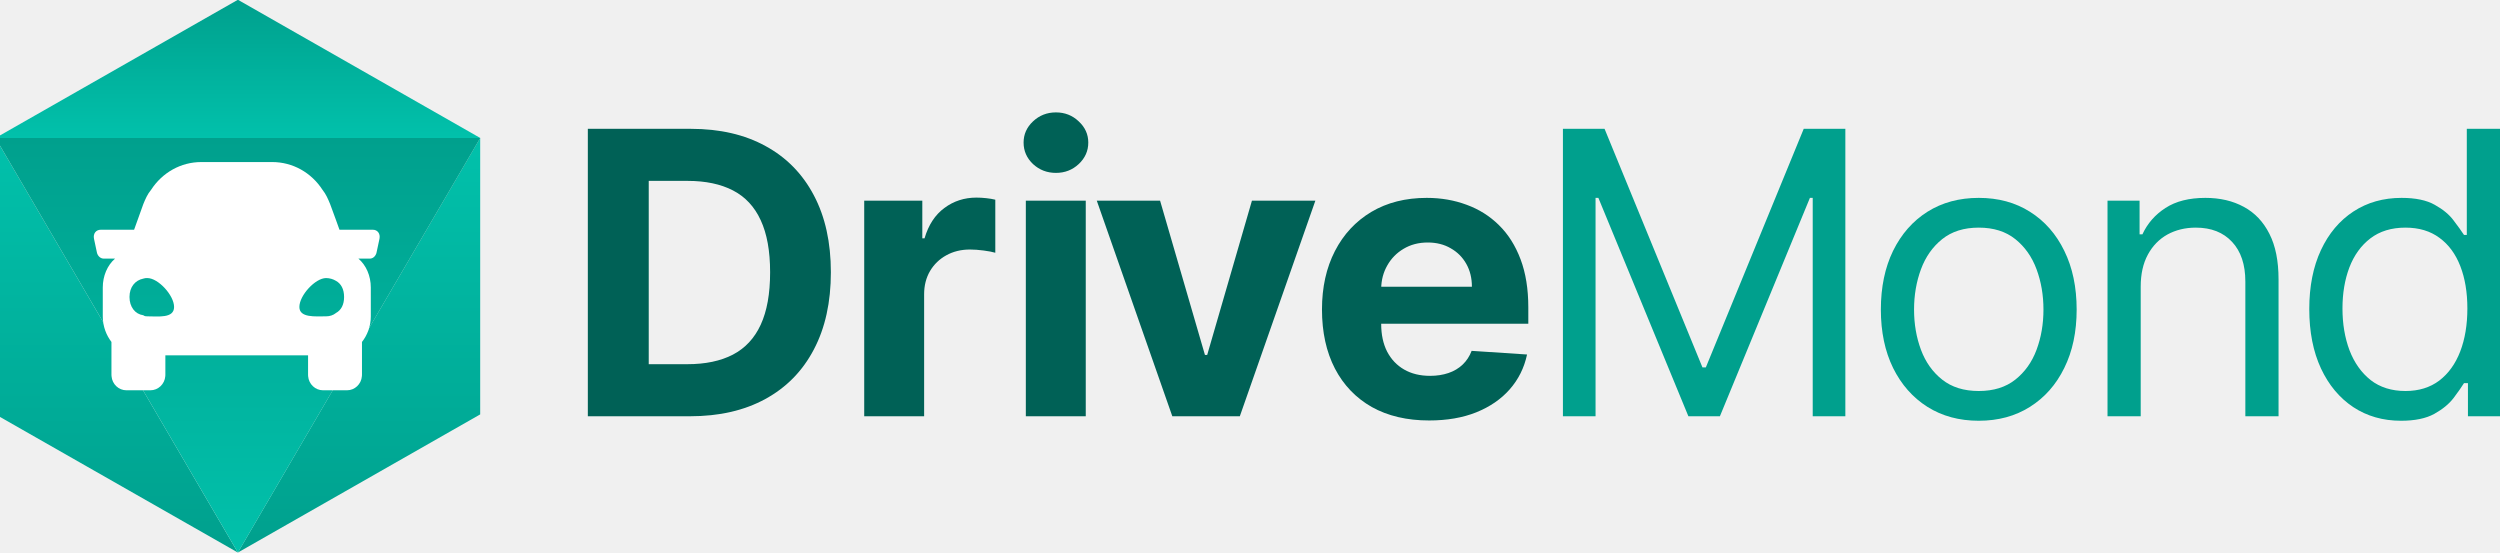
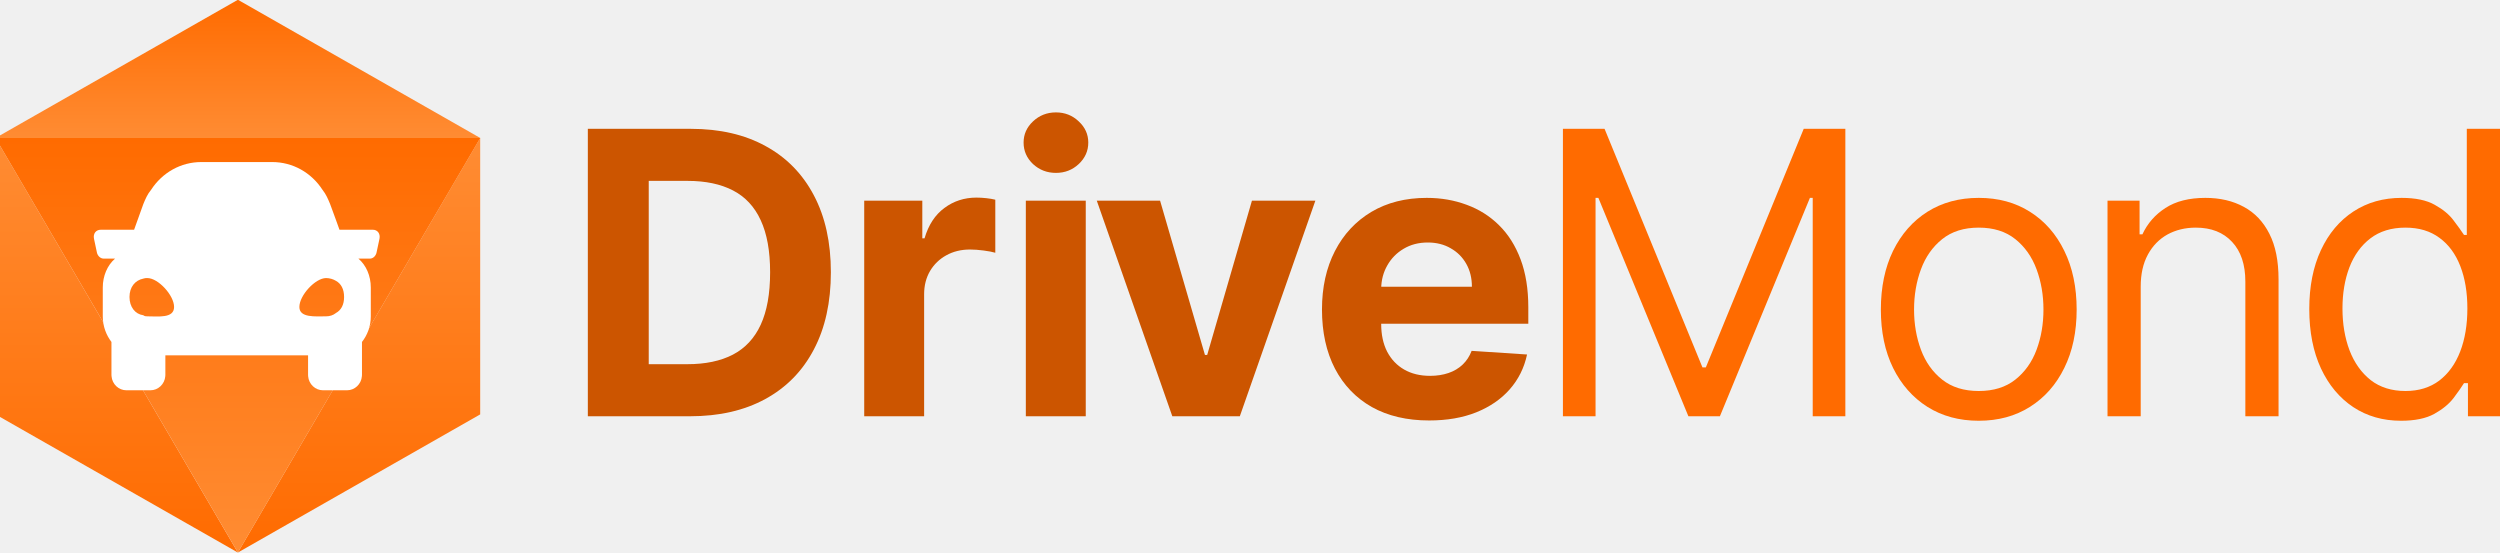
<svg xmlns="http://www.w3.org/2000/svg" width="172" height="38" viewBox="0 0 172 38" fill="none">
  <g clip-path="url(#clip0_9759_1686)">
    <g clip-path="url(#clip1_9759_1686)">
      <path d="M-0.309 28.51L16.367 38.016L-0.309 9.494L-0.309 28.51Z" fill="url(#paint0_linear_9759_1686)" />
      <path d="M16.367 -0.016L-0.309 9.493L33.041 9.493L16.367 -0.016Z" fill="url(#paint1_linear_9759_1686)" />
      <path d="M16.363 38.016L33.037 28.51V9.494L16.363 38.016Z" fill="url(#paint2_linear_9759_1686)" />
      <path d="M-0.309 9.494L16.367 38.016L33.041 9.494L-0.309 9.494Z" fill="url(#paint3_linear_9759_1686)" />
      <path d="M25.651 15.806H23.356L23.11 15.122L22.715 14.047C22.574 13.705 22.433 13.364 22.188 13.059C21.414 11.87 20.14 11.149 18.724 11.149H13.848C12.442 11.149 11.167 11.872 10.395 13.059C10.139 13.364 9.999 13.705 9.858 14.047L9.226 15.806H6.931C6.606 15.806 6.394 16.072 6.466 16.424L6.676 17.412C6.746 17.64 6.931 17.793 7.141 17.793H7.915C7.388 18.249 7.071 18.981 7.071 19.78V21.767C7.071 22.462 7.318 23.069 7.668 23.526L7.668 25.778C7.668 25.811 7.668 25.845 7.673 25.877C7.715 26.436 8.172 26.851 8.69 26.851H10.355C10.874 26.851 11.331 26.435 11.373 25.877C11.376 25.843 11.377 25.811 11.377 25.778L11.377 24.447H21.195V25.778C21.195 25.813 21.197 25.848 21.199 25.881C21.244 26.438 21.7 26.851 22.217 26.851L23.882 26.851C24.401 26.851 24.858 26.435 24.899 25.877C24.902 25.843 24.904 25.811 24.904 25.778V23.526C25.264 23.069 25.511 22.462 25.511 21.767V19.78C25.511 18.981 25.194 18.249 24.659 17.793H25.441C25.651 17.793 25.827 17.641 25.898 17.412L26.109 16.424C26.179 16.072 25.969 15.806 25.652 15.806H25.651ZM10.139 21.764C10.034 21.764 9.964 21.764 9.858 21.689C9.296 21.613 8.909 21.119 8.909 20.433C8.909 19.748 9.296 19.283 9.858 19.169C9.963 19.131 10.033 19.131 10.139 19.131C10.886 19.131 11.977 20.32 11.977 21.119C11.977 21.917 10.886 21.764 10.139 21.764ZM23.111 21.537C22.926 21.689 22.681 21.764 22.434 21.764C21.695 21.764 20.597 21.878 20.597 21.119C20.597 20.32 21.695 19.131 22.434 19.131C22.681 19.131 22.926 19.207 23.111 19.321C23.463 19.51 23.673 19.891 23.673 20.433C23.673 20.976 23.463 21.346 23.111 21.535V21.537Z" fill="white" />
    </g>
-     <path d="M47.468 28.639H40.443V8.863H47.526C49.52 8.863 51.236 9.259 52.674 10.051C54.113 10.836 55.219 11.966 55.994 13.44C56.774 14.914 57.164 16.678 57.164 18.732C57.164 20.791 56.774 22.562 55.994 24.042C55.219 25.523 54.107 26.659 52.655 27.451C51.21 28.243 49.481 28.639 47.468 28.639ZM44.633 25.056H47.294C48.533 25.056 49.575 24.837 50.42 24.4C51.271 23.955 51.91 23.27 52.336 22.343C52.768 21.41 52.984 20.206 52.984 18.732C52.984 17.27 52.768 16.076 52.336 15.149C51.91 14.222 51.275 13.54 50.429 13.102C49.584 12.664 48.542 12.445 47.304 12.445H44.633V25.056Z" fill="#006156" />
-     <path d="M59.458 28.639V13.807H63.455V16.395H63.609C63.88 15.474 64.335 14.779 64.974 14.309C65.612 13.833 66.348 13.595 67.18 13.595C67.386 13.595 67.609 13.607 67.848 13.633C68.087 13.659 68.296 13.694 68.477 13.739V17.389C68.283 17.331 68.016 17.28 67.674 17.235C67.332 17.19 67.019 17.167 66.735 17.167C66.129 17.167 65.587 17.299 65.109 17.563C64.638 17.821 64.264 18.181 63.987 18.645C63.716 19.108 63.58 19.642 63.58 20.247V28.639H59.458Z" fill="#006156" />
-     <path d="M70.577 28.639V13.807H74.7V28.639H70.577ZM72.648 11.895C72.035 11.895 71.51 11.692 71.071 11.287C70.639 10.875 70.423 10.382 70.423 9.809C70.423 9.243 70.639 8.757 71.071 8.351C71.51 7.939 72.035 7.733 72.648 7.733C73.261 7.733 73.784 7.939 74.216 8.351C74.655 8.757 74.874 9.243 74.874 9.809C74.874 10.382 74.655 10.875 74.216 11.287C73.784 11.692 73.261 11.895 72.648 11.895Z" fill="#006156" />
-     <path d="M90.497 13.807L85.3 28.639H80.655L75.459 13.807H79.814L82.9 24.419H83.055L86.133 13.807H90.497Z" fill="#006156" />
-     <path d="M98.326 28.928C96.797 28.928 95.481 28.619 94.377 28.001C93.281 27.377 92.436 26.495 91.842 25.356C91.249 24.21 90.952 22.855 90.952 21.29C90.952 19.765 91.249 18.426 91.842 17.273C92.436 16.121 93.271 15.223 94.348 14.579C95.432 13.936 96.703 13.614 98.161 13.614C99.142 13.614 100.054 13.772 100.9 14.087C101.751 14.396 102.493 14.863 103.125 15.487C103.764 16.112 104.261 16.897 104.616 17.843C104.97 18.783 105.148 19.884 105.148 21.145V22.275H95.026V19.726H101.267C101.267 19.134 101.138 18.609 100.88 18.152C100.622 17.695 100.264 17.338 99.806 17.08C99.355 16.817 98.829 16.684 98.229 16.684C97.603 16.684 97.048 16.829 96.564 17.119C96.087 17.402 95.713 17.785 95.442 18.268C95.171 18.744 95.032 19.276 95.026 19.861V22.285C95.026 23.019 95.161 23.653 95.432 24.187C95.71 24.721 96.1 25.134 96.603 25.423C97.106 25.713 97.703 25.858 98.393 25.858C98.851 25.858 99.271 25.793 99.651 25.665C100.032 25.536 100.358 25.343 100.629 25.085C100.9 24.828 101.106 24.512 101.248 24.139L105.061 24.39C104.867 25.304 104.47 26.102 103.87 26.785C103.277 27.461 102.509 27.988 101.567 28.368C100.632 28.742 99.551 28.928 98.326 28.928Z" fill="#006156" />
-     <path d="M107.529 8.863H110.394L117.129 25.278H117.361L124.096 8.863H126.96V28.639H124.715V13.614H124.522L118.329 28.639H116.161L109.968 13.614H109.774V28.639H107.529V8.863Z" fill="#00A08D" />
-     <path d="M136.138 28.948C134.797 28.948 133.619 28.629 132.606 27.992C131.6 27.354 130.813 26.463 130.245 25.317C129.684 24.171 129.403 22.832 129.403 21.3C129.403 19.755 129.684 18.407 130.245 17.254C130.813 16.102 131.6 15.207 132.606 14.57C133.619 13.932 134.797 13.614 136.138 13.614C137.48 13.614 138.654 13.932 139.661 14.57C140.674 15.207 141.461 16.102 142.022 17.254C142.59 18.407 142.874 19.755 142.874 21.3C142.874 22.832 142.59 24.171 142.022 25.317C141.461 26.463 140.674 27.354 139.661 27.992C138.654 28.629 137.48 28.948 136.138 28.948ZM136.138 26.901C137.158 26.901 137.996 26.64 138.654 26.118C139.312 25.597 139.8 24.911 140.116 24.062C140.432 23.212 140.59 22.291 140.59 21.3C140.59 20.309 140.432 19.385 140.116 18.529C139.8 17.673 139.312 16.981 138.654 16.453C137.996 15.925 137.158 15.661 136.138 15.661C135.119 15.661 134.28 15.925 133.622 16.453C132.964 16.981 132.477 17.673 132.161 18.529C131.845 19.385 131.687 20.309 131.687 21.3C131.687 22.291 131.845 23.212 132.161 24.062C132.477 24.911 132.964 25.597 133.622 26.118C134.28 26.64 135.119 26.901 136.138 26.901Z" fill="#00A08D" />
-     <path d="M147.281 19.716V28.639H144.997V13.807H147.203V16.124H147.397C147.745 15.371 148.274 14.766 148.984 14.309C149.694 13.846 150.61 13.614 151.732 13.614C152.739 13.614 153.619 13.82 154.374 14.232C155.129 14.637 155.716 15.255 156.135 16.086C156.555 16.91 156.764 17.953 156.764 19.214V28.639H154.48V19.369C154.48 18.204 154.177 17.296 153.571 16.646C152.964 15.989 152.132 15.661 151.074 15.661C150.345 15.661 149.694 15.819 149.119 16.134C148.552 16.45 148.103 16.91 147.774 17.515C147.445 18.12 147.281 18.854 147.281 19.716Z" fill="#00A08D" />
-     <path d="M165.188 28.948C163.949 28.948 162.855 28.635 161.907 28.011C160.959 27.38 160.217 26.492 159.681 25.346C159.146 24.194 158.878 22.832 158.878 21.261C158.878 19.704 159.146 18.352 159.681 17.206C160.217 16.06 160.962 15.175 161.917 14.55C162.872 13.926 163.975 13.614 165.226 13.614C166.194 13.614 166.958 13.775 167.52 14.097C168.087 14.412 168.52 14.773 168.816 15.178C169.12 15.577 169.355 15.906 169.523 16.163H169.716V8.863H172V28.639H169.794V26.36H169.523C169.355 26.63 169.116 26.971 168.807 27.383C168.497 27.789 168.055 28.153 167.481 28.474C166.907 28.79 166.142 28.948 165.188 28.948ZM165.497 26.901C166.413 26.901 167.187 26.662 167.82 26.186C168.452 25.703 168.932 25.037 169.261 24.187C169.59 23.331 169.755 22.343 169.755 21.223C169.755 20.116 169.594 19.147 169.271 18.316C168.949 17.48 168.471 16.829 167.839 16.366C167.207 15.896 166.426 15.661 165.497 15.661C164.529 15.661 163.723 15.909 163.078 16.404C162.439 16.894 161.959 17.56 161.636 18.403C161.32 19.24 161.162 20.18 161.162 21.223C161.162 22.279 161.323 23.238 161.646 24.1C161.975 24.956 162.459 25.639 163.097 26.147C163.742 26.649 164.542 26.901 165.497 26.901Z" fill="#00A08D" />
+     <path d="M47.468 28.639H40.443V8.863H47.526C49.52 8.863 51.236 9.259 52.674 10.051C54.113 10.836 55.219 11.966 55.994 13.44C56.774 14.914 57.164 16.678 57.164 18.732C57.164 20.791 56.774 22.562 55.994 24.042C55.219 25.523 54.107 26.659 52.655 27.451C51.21 28.243 49.481 28.639 47.468 28.639ZM44.633 25.056H47.294C48.533 25.056 49.575 24.837 50.42 24.4C51.271 23.955 51.91 23.27 52.336 22.343C52.768 21.41 52.984 20.206 52.984 18.732C52.984 17.27 52.768 16.076 52.336 15.149C51.91 14.222 51.275 13.54 50.429 13.102C49.584 12.664 48.542 12.445 47.304 12.445H44.633V25.056Z" fill="#CC5500" />
+     <path d="M59.458 28.639V13.807H63.455V16.395H63.609C63.88 15.474 64.335 14.779 64.974 14.309C65.612 13.833 66.348 13.595 67.18 13.595C67.386 13.595 67.609 13.607 67.848 13.633C68.087 13.659 68.296 13.694 68.477 13.739V17.389C68.283 17.331 68.016 17.28 67.674 17.235C67.332 17.19 67.019 17.167 66.735 17.167C66.129 17.167 65.587 17.299 65.109 17.563C64.638 17.821 64.264 18.181 63.987 18.645C63.716 19.108 63.58 19.642 63.58 20.247V28.639H59.458Z" fill="#CC5500" />
+     <path d="M70.577 28.639V13.807H74.7V28.639H70.577ZM72.648 11.895C72.035 11.895 71.51 11.692 71.071 11.287C70.639 10.875 70.423 10.382 70.423 9.809C70.423 9.243 70.639 8.757 71.071 8.351C71.51 7.939 72.035 7.733 72.648 7.733C73.261 7.733 73.784 7.939 74.216 8.351C74.655 8.757 74.874 9.243 74.874 9.809C74.874 10.382 74.655 10.875 74.216 11.287C73.784 11.692 73.261 11.895 72.648 11.895Z" fill="#CC5500" />
+     <path d="M90.497 13.807L85.3 28.639H80.655L75.459 13.807H79.814L82.9 24.419H83.055L86.133 13.807H90.497Z" fill="#CC5500" />
+     <path d="M98.326 28.928C96.797 28.928 95.481 28.619 94.377 28.001C93.281 27.377 92.436 26.495 91.842 25.356C91.249 24.21 90.952 22.855 90.952 21.29C90.952 19.765 91.249 18.426 91.842 17.273C92.436 16.121 93.271 15.223 94.348 14.579C95.432 13.936 96.703 13.614 98.161 13.614C99.142 13.614 100.054 13.772 100.9 14.087C101.751 14.396 102.493 14.863 103.125 15.487C103.764 16.112 104.261 16.897 104.616 17.843C104.97 18.783 105.148 19.884 105.148 21.145V22.275H95.026V19.726H101.267C101.267 19.134 101.138 18.609 100.88 18.152C100.622 17.695 100.264 17.338 99.806 17.08C99.355 16.817 98.829 16.684 98.229 16.684C97.603 16.684 97.048 16.829 96.564 17.119C96.087 17.402 95.713 17.785 95.442 18.268C95.171 18.744 95.032 19.276 95.026 19.861V22.285C95.026 23.019 95.161 23.653 95.432 24.187C95.71 24.721 96.1 25.134 96.603 25.423C97.106 25.713 97.703 25.858 98.393 25.858C98.851 25.858 99.271 25.793 99.651 25.665C100.032 25.536 100.358 25.343 100.629 25.085C100.9 24.828 101.106 24.512 101.248 24.139L105.061 24.39C104.867 25.304 104.47 26.102 103.87 26.785C103.277 27.461 102.509 27.988 101.567 28.368C100.632 28.742 99.551 28.928 98.326 28.928Z" fill="#CC5500" />
+     <path d="M107.529 8.863H110.394L117.129 25.278H117.361L124.096 8.863H126.96V28.639H124.715V13.614H124.522L118.329 28.639H116.161L109.968 13.614H109.774V28.639H107.529V8.863Z" fill="#FF6B00" />
+     <path d="M136.138 28.948C134.797 28.948 133.619 28.629 132.606 27.992C131.6 27.354 130.813 26.463 130.245 25.317C129.684 24.171 129.403 22.832 129.403 21.3C129.403 19.755 129.684 18.407 130.245 17.254C130.813 16.102 131.6 15.207 132.606 14.57C133.619 13.932 134.797 13.614 136.138 13.614C137.48 13.614 138.654 13.932 139.661 14.57C140.674 15.207 141.461 16.102 142.022 17.254C142.59 18.407 142.874 19.755 142.874 21.3C142.874 22.832 142.59 24.171 142.022 25.317C141.461 26.463 140.674 27.354 139.661 27.992C138.654 28.629 137.48 28.948 136.138 28.948ZM136.138 26.901C137.158 26.901 137.996 26.64 138.654 26.118C139.312 25.597 139.8 24.911 140.116 24.062C140.432 23.212 140.59 22.291 140.59 21.3C140.59 20.309 140.432 19.385 140.116 18.529C139.8 17.673 139.312 16.981 138.654 16.453C137.996 15.925 137.158 15.661 136.138 15.661C135.119 15.661 134.28 15.925 133.622 16.453C132.964 16.981 132.477 17.673 132.161 18.529C131.845 19.385 131.687 20.309 131.687 21.3C131.687 22.291 131.845 23.212 132.161 24.062C132.477 24.911 132.964 25.597 133.622 26.118C134.28 26.64 135.119 26.901 136.138 26.901Z" fill="#FF6B00" />
+     <path d="M147.281 19.716V28.639H144.997V13.807H147.203V16.124H147.397C147.745 15.371 148.274 14.766 148.984 14.309C149.694 13.846 150.61 13.614 151.732 13.614C152.739 13.614 153.619 13.82 154.374 14.232C155.129 14.637 155.716 15.255 156.135 16.086C156.555 16.91 156.764 17.953 156.764 19.214V28.639H154.48V19.369C154.48 18.204 154.177 17.296 153.571 16.646C152.964 15.989 152.132 15.661 151.074 15.661C150.345 15.661 149.694 15.819 149.119 16.134C148.552 16.45 148.103 16.91 147.774 17.515C147.445 18.12 147.281 18.854 147.281 19.716Z" fill="#FF6B00" />
+     <path d="M165.188 28.948C163.949 28.948 162.855 28.635 161.907 28.011C160.959 27.38 160.217 26.492 159.681 25.346C159.146 24.194 158.878 22.832 158.878 21.261C158.878 19.704 159.146 18.352 159.681 17.206C160.217 16.06 160.962 15.175 161.917 14.55C162.872 13.926 163.975 13.614 165.226 13.614C166.194 13.614 166.958 13.775 167.52 14.097C168.087 14.412 168.52 14.773 168.816 15.178C169.12 15.577 169.355 15.906 169.523 16.163H169.716V8.863H172V28.639H169.794V26.36H169.523C169.355 26.63 169.116 26.971 168.807 27.383C168.497 27.789 168.055 28.153 167.481 28.474C166.907 28.79 166.142 28.948 165.188 28.948ZM165.497 26.901C166.413 26.901 167.187 26.662 167.82 26.186C168.452 25.703 168.932 25.037 169.261 24.187C169.59 23.331 169.755 22.343 169.755 21.223C169.755 20.116 169.594 19.147 169.271 18.316C168.949 17.48 168.471 16.829 167.839 16.366C167.207 15.896 166.426 15.661 165.497 15.661C164.529 15.661 163.723 15.909 163.078 16.404C162.439 16.894 161.959 17.56 161.636 18.403C161.32 19.24 161.162 20.18 161.162 21.223C161.162 22.279 161.323 23.238 161.646 24.1C161.975 24.956 162.459 25.639 163.097 26.147C163.742 26.649 164.542 26.901 165.497 26.901Z" fill="#FF6B00" />
  </g>
  <defs>
    <linearGradient id="paint0_linear_9759_1686" x1="8.029" y1="38.016" x2="8.029" y2="9.494" gradientUnits="userSpaceOnUse">
-       <stop stop-color="#00A08D" />
-       <stop offset="1" stop-color="#01C1AB" />
+       <stop stop-color="#FF6B00" />
+       <stop offset="1" stop-color="#FF8C33" />
    </linearGradient>
    <linearGradient id="paint1_linear_9759_1686" x1="16.366" y1="9.493" x2="16.366" y2="-0.016" gradientUnits="userSpaceOnUse">
-       <stop stop-color="#01C1AB" />
-       <stop offset="1" stop-color="#00A08D" />
+       <stop stop-color="#FF8C33" />
+       <stop offset="1" stop-color="#FF6B00" />
    </linearGradient>
    <linearGradient id="paint2_linear_9759_1686" x1="24.7" y1="38.016" x2="24.7" y2="9.494" gradientUnits="userSpaceOnUse">
-       <stop stop-color="#00A08D" />
-       <stop offset="1" stop-color="#01C1AB" />
+       <stop stop-color="#FF6B00" />
+       <stop offset="1" stop-color="#FF8C33" />
    </linearGradient>
    <linearGradient id="paint3_linear_9759_1686" x1="16.366" y1="38.016" x2="16.366" y2="9.494" gradientUnits="userSpaceOnUse">
-       <stop stop-color="#01C1AB" />
-       <stop offset="1" stop-color="#00A08D" />
+       <stop stop-color="#FF8C33" />
+       <stop offset="1" stop-color="#FF6B00" />
    </linearGradient>
    <clipPath id="clip0_9759_1686">
      <rect width="172" height="38" fill="white" />
    </clipPath>
    <clipPath id="clip1_9759_1686">
      <rect width="33.047" height="38" fill="white" />
    </clipPath>
  </defs>
</svg>
